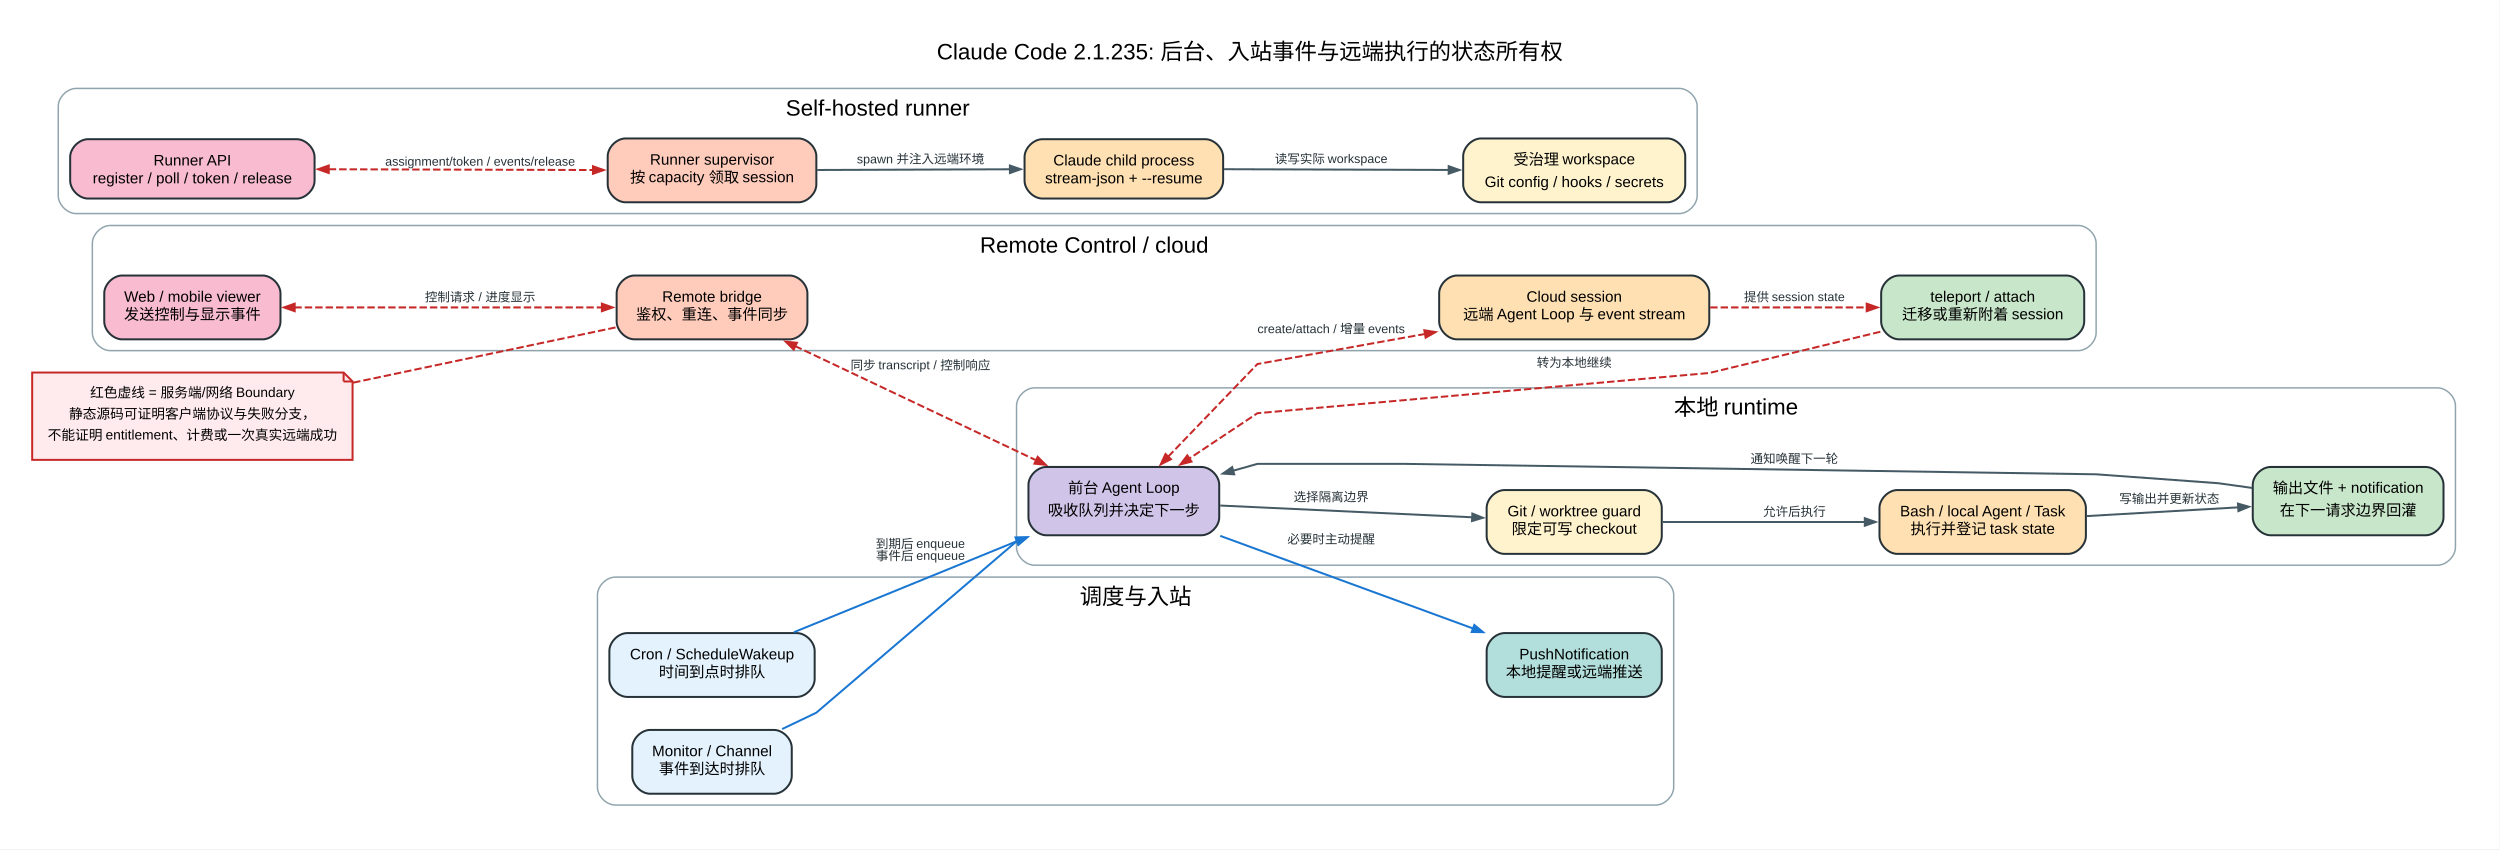
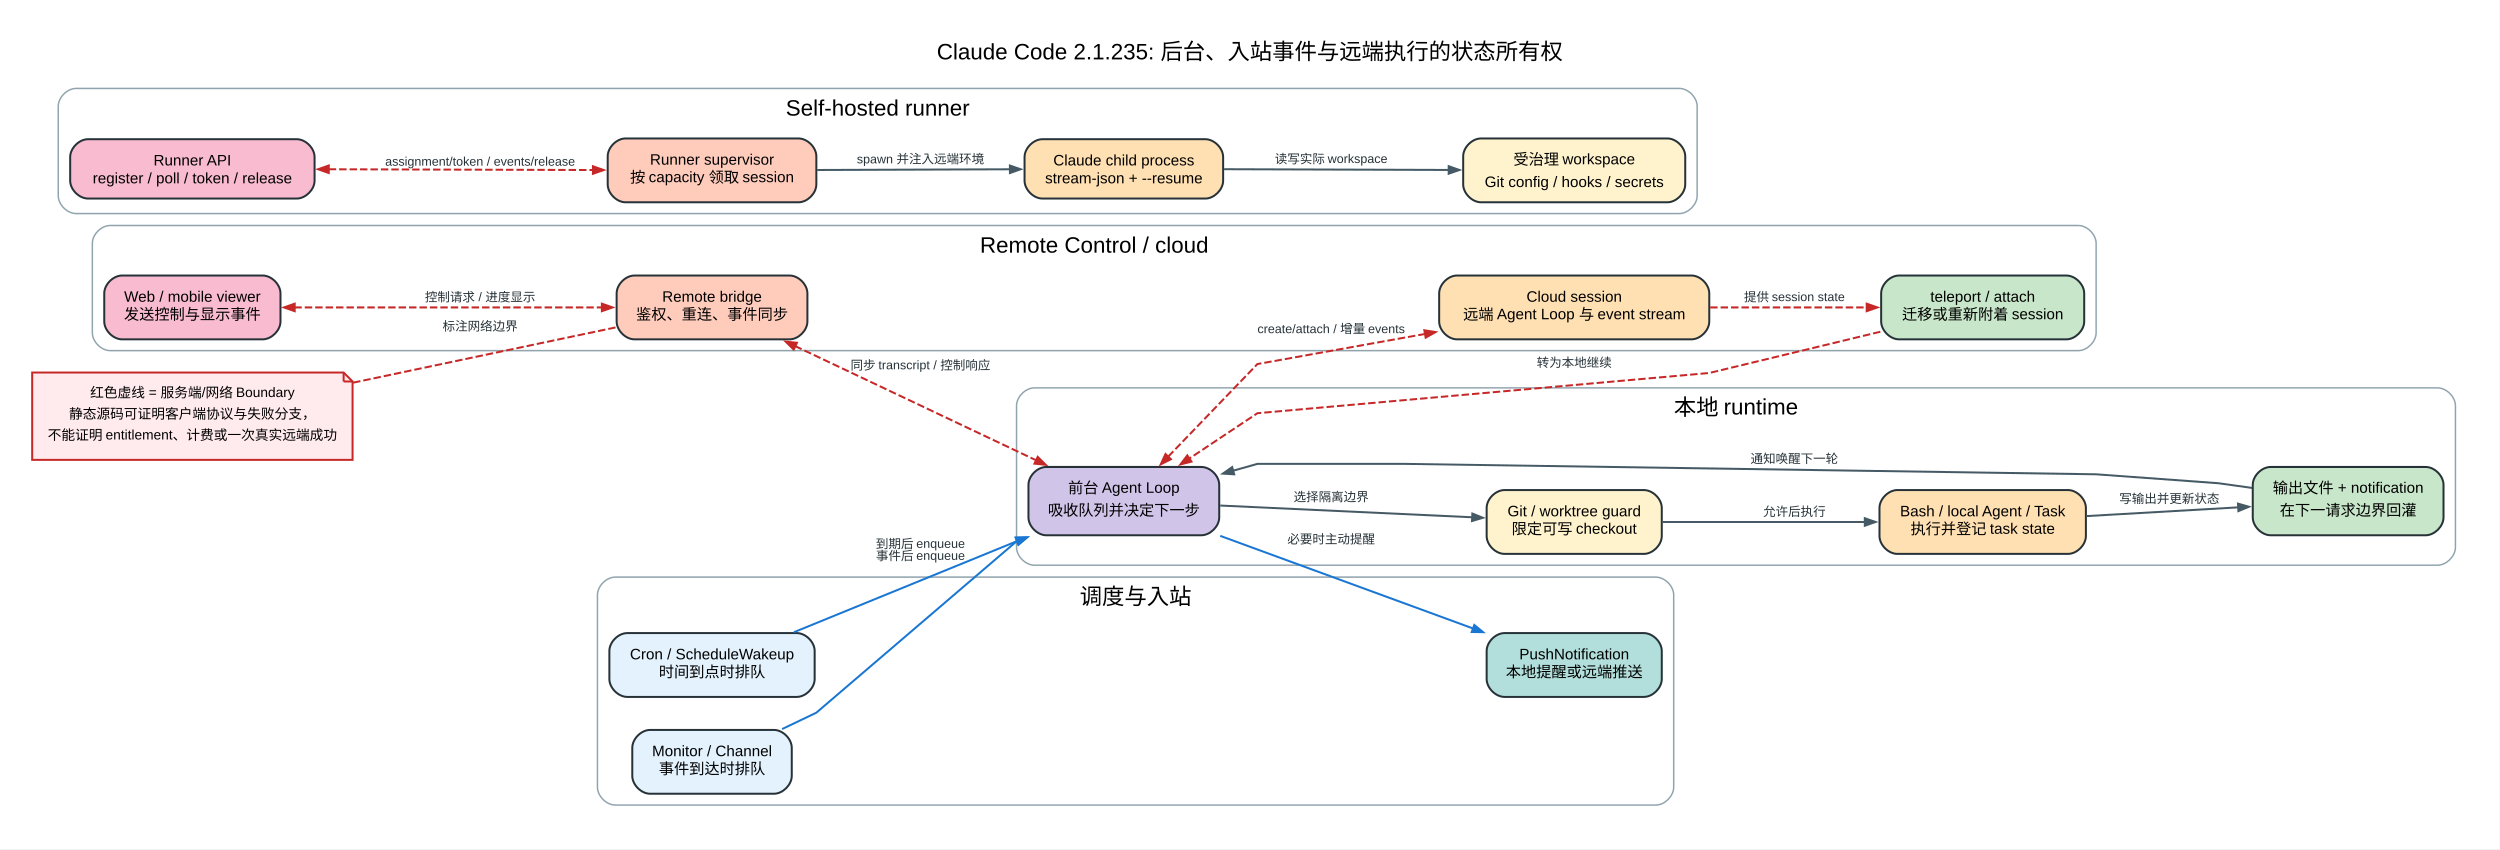
<svg xmlns="http://www.w3.org/2000/svg" width="1678pt" height="570pt" viewBox="0.00 0.00 1678.00 570.00">
  <g id="graph0" class="graph" transform="scale(1 1) rotate(0) translate(21.6 548.35)">
    <polygon fill="#ffffff" stroke="none" points="-21.6,21.6 -21.6,-548.35 1656.09,-548.35 1656.09,21.6 -21.6,21.6" />
    <text xml:space="preserve" text-anchor="middle" x="817.24" y="-508.5" font-family="Arial, PingFang SC, Microsoft YaHei" font-size="15.00">Claude Code 2.1.235: 后台、入站事件与远端执行的状态所有权</text>
    <g id="clust1" class="cluster">
      <path fill="#ffffff" stroke="#90a4ae" d="M672.7,-169C672.7,-169 1614.49,-169 1614.49,-169 1620.49,-169 1626.49,-175 1626.49,-181 1626.49,-181 1626.49,-276 1626.49,-276 1626.49,-282 1620.49,-288 1614.49,-288 1614.49,-288 672.7,-288 672.7,-288 666.7,-288 660.7,-282 660.7,-276 660.7,-276 660.7,-181 660.7,-181 660.7,-175 666.7,-169 672.7,-169" />
      <text xml:space="preserve" text-anchor="middle" x="1143.6" y="-269.75" font-family="Arial, PingFang SC, Microsoft YaHei" font-size="15.00">本地 runtime</text>
    </g>
    <g id="clust2" class="cluster">
      <path fill="#ffffff" stroke="#90a4ae" d="M391.41,-8C391.41,-8 1089.78,-8 1089.78,-8 1095.78,-8 1101.78,-14 1101.78,-20 1101.78,-20 1101.78,-149 1101.78,-149 1101.78,-155 1095.78,-161 1089.78,-161 1089.78,-161 391.41,-161 391.41,-161 385.41,-161 379.41,-155 379.41,-149 379.41,-149 379.41,-20 379.41,-20 379.41,-14 385.41,-8 391.41,-8" />
      <text xml:space="preserve" text-anchor="middle" x="740.6" y="-142.75" font-family="Arial, PingFang SC, Microsoft YaHei" font-size="15.00">调度与入站</text>
    </g>
    <g id="clust3" class="cluster">
      <path fill="#ffffff" stroke="#90a4ae" d="M52.38,-313C52.38,-313 1373.32,-313 1373.32,-313 1379.32,-313 1385.32,-319 1385.32,-325 1385.32,-325 1385.32,-385 1385.32,-385 1385.32,-391 1379.32,-397 1373.32,-397 1373.32,-397 52.38,-397 52.38,-397 46.38,-397 40.38,-391 40.38,-385 40.38,-385 40.38,-325 40.38,-325 40.38,-319 46.38,-313 52.38,-313" />
      <text xml:space="preserve" text-anchor="middle" x="712.85" y="-378.75" font-family="Arial, PingFang SC, Microsoft YaHei" font-size="15.00">Remote Control / cloud</text>
    </g>
    <g id="clust4" class="cluster">
      <path fill="#ffffff" stroke="#90a4ae" d="M29.5,-405C29.5,-405 1105.53,-405 1105.53,-405 1111.53,-405 1117.53,-411 1117.53,-417 1117.53,-417 1117.53,-477 1117.53,-477 1117.53,-483 1111.53,-489 1105.53,-489 1105.53,-489 29.5,-489 29.5,-489 23.5,-489 17.5,-483 17.5,-477 17.5,-477 17.5,-417 17.5,-417 17.5,-411 23.5,-405 29.5,-405" />
      <text xml:space="preserve" text-anchor="middle" x="567.52" y="-470.75" font-family="Arial, PingFang SC, Microsoft YaHei" font-size="15.00">Self-hosted runner</text>
    </g>
    <g id="node1" class="node">
      <path fill="#d1c4e9" stroke="#263238" stroke-width="1.35" d="M784.74,-234.92C784.74,-234.92 680.7,-234.92 680.7,-234.92 674.7,-234.92 668.7,-228.92 668.7,-222.92 668.7,-222.92 668.7,-201.08 668.7,-201.08 668.7,-195.08 674.7,-189.08 680.7,-189.08 680.7,-189.08 784.74,-189.08 784.74,-189.08 790.74,-189.08 796.74,-195.08 796.74,-201.08 796.74,-201.08 796.74,-222.92 796.74,-222.92 796.74,-228.92 790.74,-234.92 784.74,-234.92" />
      <text xml:space="preserve" text-anchor="middle" x="732.72" y="-217.31" font-family="Arial, PingFang SC, Microsoft YaHei" font-size="10.20">前台 Agent Loop</text>
      <text xml:space="preserve" text-anchor="middle" x="732.72" y="-202.31" font-family="Arial, PingFang SC, Microsoft YaHei" font-size="10.20">吸收队列并决定下一步</text>
    </g>
    <g id="node2" class="node">
      <path fill="#fff3cd" stroke="#263238" stroke-width="1.35" d="M1081.78,-219.42C1081.78,-219.42 988.24,-219.42 988.24,-219.42 982.24,-219.42 976.24,-213.42 976.24,-207.42 976.24,-207.42 976.24,-188.58 976.24,-188.58 976.24,-182.58 982.24,-176.58 988.24,-176.58 988.24,-176.58 1081.78,-176.58 1081.78,-176.58 1087.78,-176.58 1093.78,-182.58 1093.78,-188.58 1093.78,-188.58 1093.78,-207.42 1093.78,-207.42 1093.78,-213.42 1087.78,-219.42 1081.78,-219.42" />
      <text xml:space="preserve" text-anchor="middle" x="1035.01" y="-201.81" font-family="Arial, PingFang SC, Microsoft YaHei" font-size="10.20">Git / worktree guard</text>
      <text xml:space="preserve" text-anchor="middle" x="1035.01" y="-189.81" font-family="Arial, PingFang SC, Microsoft YaHei" font-size="10.20">限定可写 checkout</text>
    </g>
    <g id="edge1" class="edge">
      <path fill="none" stroke="#455a64" stroke-width="1.35" d="M797.41,-209.03C847.08,-206.71 915.92,-203.51 966.53,-201.15" />
      <polygon fill="#455a64" stroke="#455a64" stroke-width="1.35" points="966.65,-203.66 973.72,-200.81 966.41,-198.63 966.65,-203.66" />
      <text xml:space="preserve" text-anchor="middle" x="871.87" y="-211.88" font-family="Arial, PingFang SC, Microsoft YaHei" font-size="8.40" fill="#263238">选择隔离边界</text>
    </g>
    <g id="node7" class="node">
      <path fill="#b2dfdb" stroke="#263238" stroke-width="1.35" d="M1081.78,-123.42C1081.78,-123.42 988.24,-123.42 988.24,-123.42 982.24,-123.42 976.24,-117.42 976.24,-111.42 976.24,-111.42 976.24,-92.58 976.24,-92.58 976.24,-86.58 982.24,-80.58 988.24,-80.58 988.24,-80.58 1081.78,-80.58 1081.78,-80.58 1087.78,-80.58 1093.78,-86.58 1093.78,-92.58 1093.78,-92.58 1093.78,-111.42 1093.78,-111.42 1093.78,-117.42 1087.78,-123.42 1081.78,-123.42" />
      <text xml:space="preserve" text-anchor="middle" x="1035.01" y="-105.81" font-family="Arial, PingFang SC, Microsoft YaHei" font-size="10.20">PushNotification</text>
      <text xml:space="preserve" text-anchor="middle" x="1035.01" y="-93.81" font-family="Arial, PingFang SC, Microsoft YaHei" font-size="10.20">本地提醒或远端推送</text>
    </g>
    <g id="edge7" class="edge">
      <path fill="none" stroke="#1976d2" stroke-width="1.35" d="M797.41,-188.67C847.29,-170.4 916.49,-145.05 967.16,-126.49" />
      <polygon fill="#1976d2" stroke="#1976d2" stroke-width="1.35" points="967.95,-128.88 973.85,-124.04 966.22,-124.15 967.95,-128.88" />
      <text xml:space="preserve" text-anchor="middle" x="871.87" y="-183.52" font-family="Arial, PingFang SC, Microsoft YaHei" font-size="8.40" fill="#263238">必要时主动提醒</text>
    </g>
    <g id="node10" class="node">
      <path fill="#ffe0b2" stroke="#263238" stroke-width="1.35" d="M1113.66,-363.42C1113.66,-363.42 956.37,-363.42 956.37,-363.42 950.37,-363.42 944.37,-357.42 944.37,-351.42 944.37,-351.42 944.37,-332.58 944.37,-332.58 944.37,-326.58 950.37,-320.58 956.37,-320.58 956.37,-320.58 1113.66,-320.58 1113.66,-320.58 1119.66,-320.58 1125.66,-326.58 1125.66,-332.58 1125.66,-332.58 1125.66,-351.42 1125.66,-351.42 1125.66,-357.42 1119.66,-363.42 1113.66,-363.42" />
      <text xml:space="preserve" text-anchor="middle" x="1035.01" y="-345.81" font-family="Arial, PingFang SC, Microsoft YaHei" font-size="10.20">Cloud session</text>
      <text xml:space="preserve" text-anchor="middle" x="1035.01" y="-333.81" font-family="Arial, PingFang SC, Microsoft YaHei" font-size="10.20">远端 Agent Loop 与 event stream</text>
    </g>
    <g id="edge10" class="edge">
      <path fill="none" stroke="#c62828" stroke-width="1.35" stroke-dasharray="5,2" d="M762.47,-241.84C788.36,-268.71 822.37,-304 822.37,-304 822.37,-304 880.01,-314.35 935.14,-324.25" />
      <polygon fill="#c62828" stroke="#c62828" stroke-width="1.35" points="764.32,-240.12 757.51,-236.69 760.69,-243.62 764.32,-240.12" />
      <polygon fill="#c62828" stroke="#c62828" stroke-width="1.35" points="934.41,-326.68 941.94,-325.47 935.3,-321.72 934.41,-326.68" />
      <text xml:space="preserve" text-anchor="middle" x="871.87" y="-324.74" font-family="Arial, PingFang SC, Microsoft YaHei" font-size="8.40" fill="#263238">create/attach / 增量 events</text>
    </g>
    <g id="node3" class="node">
      <path fill="#ffe0b2" stroke="#263238" stroke-width="1.35" d="M1366.45,-219.42C1366.45,-219.42 1251.91,-219.42 1251.91,-219.42 1245.91,-219.42 1239.91,-213.42 1239.91,-207.42 1239.91,-207.42 1239.91,-188.58 1239.91,-188.58 1239.91,-182.58 1245.91,-176.58 1251.91,-176.58 1251.91,-176.58 1366.45,-176.58 1366.45,-176.58 1372.45,-176.58 1378.45,-182.58 1378.45,-188.58 1378.45,-188.58 1378.45,-207.42 1378.45,-207.42 1378.45,-213.42 1372.45,-219.42 1366.45,-219.42" />
      <text xml:space="preserve" text-anchor="middle" x="1309.18" y="-201.81" font-family="Arial, PingFang SC, Microsoft YaHei" font-size="10.20">Bash / local Agent / Task</text>
      <text xml:space="preserve" text-anchor="middle" x="1309.18" y="-189.81" font-family="Arial, PingFang SC, Microsoft YaHei" font-size="10.20">执行并登记 task state</text>
    </g>
    <g id="edge2" class="edge">
      <path fill="none" stroke="#455a64" stroke-width="1.35" d="M1094.4,-198C1134.06,-198 1186.97,-198 1230.23,-198" />
      <polygon fill="#455a64" stroke="#455a64" stroke-width="1.35" points="1230.06,-200.52 1237.26,-198 1230.06,-195.48 1230.06,-200.52" />
      <text xml:space="preserve" text-anchor="middle" x="1182.78" y="-202.02" font-family="Arial, PingFang SC, Microsoft YaHei" font-size="8.40" fill="#263238">允许后执行</text>
    </g>
    <g id="node4" class="node">
      <path fill="#c8e6c9" stroke="#263238" stroke-width="1.35" d="M1606.49,-234.92C1606.49,-234.92 1502.45,-234.92 1502.45,-234.92 1496.45,-234.92 1490.45,-228.92 1490.45,-222.92 1490.45,-222.92 1490.45,-201.08 1490.45,-201.08 1490.45,-195.08 1496.45,-189.08 1502.45,-189.08 1502.45,-189.08 1606.49,-189.08 1606.49,-189.08 1612.49,-189.08 1618.49,-195.08 1618.49,-201.08 1618.49,-201.08 1618.49,-222.92 1618.49,-222.92 1618.49,-228.92 1612.49,-234.92 1606.49,-234.92" />
      <text xml:space="preserve" text-anchor="middle" x="1554.47" y="-217.31" font-family="Arial, PingFang SC, Microsoft YaHei" font-size="10.20">输出文件 + notification</text>
      <text xml:space="preserve" text-anchor="middle" x="1554.47" y="-202.31" font-family="Arial, PingFang SC, Microsoft YaHei" font-size="10.20">在下一请求边界回灌</text>
    </g>
    <g id="edge3" class="edge">
      <path fill="none" stroke="#455a64" stroke-width="1.35" d="M1378.92,-201.96C1410.77,-203.79 1448.64,-205.97 1480.95,-207.83" />
      <polygon fill="#455a64" stroke="#455a64" stroke-width="1.35" points="1480.53,-210.33 1487.86,-208.22 1480.82,-205.29 1480.53,-210.33" />
      <text xml:space="preserve" text-anchor="middle" x="1434.45" y="-210.69" font-family="Arial, PingFang SC, Microsoft YaHei" font-size="8.40" fill="#263238">写输出并更新状态</text>
    </g>
    <g id="edge4" class="edge">
      <path fill="none" stroke="#455a64" stroke-width="1.35" d="M1490.05,-220.85C1477.16,-222.65 1467.45,-224 1467.45,-224 1467.45,-224 1385.32,-230 1385.32,-230 1385.32,-230 921.37,-237 921.37,-237 921.37,-237 822.37,-237 822.37,-237 822.37,-237 815.68,-235.11 805.98,-232.38" />
      <polygon fill="#455a64" stroke="#455a64" stroke-width="1.35" points="806.79,-229.99 799.17,-230.46 805.42,-234.84 806.79,-229.99" />
      <text xml:space="preserve" text-anchor="middle" x="1182.78" y="-237.52" font-family="Arial, PingFang SC, Microsoft YaHei" font-size="8.40" fill="#263238">通知唤醒下一轮</text>
    </g>
    <g id="node5" class="node">
      <path fill="#e3f2fd" stroke="#263238" stroke-width="1.35" d="M513.2,-123.42C513.2,-123.42 399.41,-123.42 399.41,-123.42 393.41,-123.42 387.41,-117.42 387.41,-111.42 387.41,-111.42 387.41,-92.58 387.41,-92.58 387.41,-86.58 393.41,-80.58 399.41,-80.58 399.41,-80.58 513.2,-80.58 513.2,-80.58 519.2,-80.58 525.2,-86.58 525.2,-92.58 525.2,-92.58 525.2,-111.42 525.2,-111.42 525.2,-117.42 519.2,-123.42 513.2,-123.42" />
      <text xml:space="preserve" text-anchor="middle" x="456.31" y="-105.81" font-family="Arial, PingFang SC, Microsoft YaHei" font-size="10.20">Cron / ScheduleWakeup</text>
      <text xml:space="preserve" text-anchor="middle" x="456.31" y="-93.81" font-family="Arial, PingFang SC, Microsoft YaHei" font-size="10.20">时间到点时排队</text>
    </g>
    <g id="edge5" class="edge">
      <path fill="none" stroke="#1976d2" stroke-width="1.35" d="M511.28,-124.02C571.54,-148.61 660.7,-185 660.7,-185 660.7,-185 660.93,-185.08 661.34,-185.24" />
      <polygon fill="#1976d2" stroke="#1976d2" stroke-width="1.35" points="660.16,-187.49 667.79,-187.69 661.96,-182.78 660.16,-187.49" />
      <text xml:space="preserve" text-anchor="middle" x="596.2" y="-180.39" font-family="Arial, PingFang SC, Microsoft YaHei" font-size="8.40" fill="#263238">到期后 enqueue</text>
    </g>
    <g id="node6" class="node">
      <path fill="#e3f2fd" stroke="#263238" stroke-width="1.35" d="M497.83,-58.42C497.83,-58.42 414.79,-58.42 414.79,-58.42 408.79,-58.42 402.79,-52.42 402.79,-46.42 402.79,-46.42 402.79,-27.58 402.79,-27.58 402.79,-21.58 408.79,-15.58 414.79,-15.58 414.79,-15.58 497.83,-15.58 497.83,-15.58 503.83,-15.58 509.83,-21.58 509.83,-27.58 509.83,-27.58 509.83,-46.42 509.83,-46.42 509.83,-52.42 503.83,-58.42 497.83,-58.42" />
      <text xml:space="preserve" text-anchor="middle" x="456.31" y="-40.81" font-family="Arial, PingFang SC, Microsoft YaHei" font-size="10.20">Monitor / Channel</text>
      <text xml:space="preserve" text-anchor="middle" x="456.31" y="-28.81" font-family="Arial, PingFang SC, Microsoft YaHei" font-size="10.20">事件到达时排队</text>
    </g>
    <g id="edge6" class="edge">
      <path fill="none" stroke="#1976d2" stroke-width="1.35" d="M503.35,-59.01C516.01,-65.06 526.33,-70 526.33,-70 526.33,-70 660.7,-185 660.7,-185 660.7,-185 660.93,-185.08 661.34,-185.24" />
      <polygon fill="#1976d2" stroke="#1976d2" stroke-width="1.35" points="660.16,-187.49 667.79,-187.69 661.96,-182.78 660.16,-187.49" />
      <text xml:space="preserve" text-anchor="middle" x="596.2" y="-172.33" font-family="Arial, PingFang SC, Microsoft YaHei" font-size="8.40" fill="#263238">事件后 enqueue</text>
    </g>
    <g id="node8" class="node">
      <path fill="#f8bbd0" stroke="#263238" stroke-width="1.35" d="M154.66,-363.42C154.66,-363.42 60.37,-363.42 60.37,-363.42 54.37,-363.42 48.37,-357.42 48.37,-351.42 48.37,-351.42 48.37,-332.58 48.37,-332.58 48.37,-326.58 54.37,-320.58 60.37,-320.58 60.37,-320.58 154.66,-320.58 154.66,-320.58 160.66,-320.58 166.66,-326.58 166.66,-332.58 166.66,-332.58 166.66,-351.42 166.66,-351.42 166.66,-357.42 160.66,-363.42 154.66,-363.42" />
      <text xml:space="preserve" text-anchor="middle" x="107.52" y="-345.81" font-family="Arial, PingFang SC, Microsoft YaHei" font-size="10.20">Web / mobile viewer</text>
      <text xml:space="preserve" text-anchor="middle" x="107.52" y="-333.81" font-family="Arial, PingFang SC, Microsoft YaHei" font-size="10.20">发送控制与显示事件</text>
    </g>
    <g id="node9" class="node">
      <path fill="#ffccbc" stroke="#263238" stroke-width="1.35" d="M508.33,-363.42C508.33,-363.42 404.29,-363.42 404.29,-363.42 398.29,-363.42 392.29,-357.42 392.29,-351.42 392.29,-351.42 392.29,-332.58 392.29,-332.58 392.29,-326.58 398.29,-320.58 404.29,-320.58 404.29,-320.58 508.33,-320.58 508.33,-320.58 514.33,-320.58 520.33,-326.58 520.33,-332.58 520.33,-332.58 520.33,-351.42 520.33,-351.42 520.33,-357.42 514.33,-363.42 508.33,-363.42" />
      <text xml:space="preserve" text-anchor="middle" x="456.31" y="-345.81" font-family="Arial, PingFang SC, Microsoft YaHei" font-size="10.20">Remote bridge</text>
      <text xml:space="preserve" text-anchor="middle" x="456.31" y="-333.81" font-family="Arial, PingFang SC, Microsoft YaHei" font-size="10.20">鉴权、重连、事件同步</text>
    </g>
    <g id="edge8" class="edge">
      <path fill="none" stroke="#c62828" stroke-width="1.35" stroke-dasharray="5,2" d="M175.94,-342C235.3,-342 321.53,-342 382.46,-342" />
      <polygon fill="#c62828" stroke="#c62828" stroke-width="1.35" points="176.2,-339.48 169,-342 176.2,-344.52 176.2,-339.48" />
      <polygon fill="#c62828" stroke="#c62828" stroke-width="1.35" points="382.39,-344.52 389.59,-342 382.39,-339.48 382.39,-344.52" />
      <text xml:space="preserve" text-anchor="middle" x="300.66" y="-346.02" font-family="Arial, PingFang SC, Microsoft YaHei" font-size="8.40" fill="#263238">控制请求 / 进度显示</text>
    </g>
    <g id="edge9" class="edge">
      <path fill="none" stroke="#c62828" stroke-width="1.35" stroke-dasharray="5,2" d="M511.93,-316.13C558.85,-293.9 626.29,-261.95 674.07,-239.31" />
      <polygon fill="#c62828" stroke="#c62828" stroke-width="1.35" points="511.14,-313.71 505.71,-319.07 513.29,-318.27 511.14,-313.71" />
      <polygon fill="#c62828" stroke="#c62828" stroke-width="1.35" points="674.89,-241.72 680.31,-236.36 672.73,-237.16 674.89,-241.72" />
      <text xml:space="preserve" text-anchor="middle" x="596.2" y="-300.26" font-family="Arial, PingFang SC, Microsoft YaHei" font-size="8.40" fill="#263238">同步 transcript / 控制响应</text>
    </g>
    <g id="node11" class="node">
      <path fill="#c8e6c9" stroke="#263238" stroke-width="1.35" d="M1365.32,-363.42C1365.32,-363.42 1253.03,-363.42 1253.03,-363.42 1247.03,-363.42 1241.03,-357.42 1241.03,-351.42 1241.03,-351.42 1241.03,-332.58 1241.03,-332.58 1241.03,-326.58 1247.03,-320.58 1253.03,-320.58 1253.03,-320.58 1365.32,-320.58 1365.32,-320.58 1371.32,-320.58 1377.32,-326.58 1377.32,-332.58 1377.32,-332.58 1377.32,-351.42 1377.32,-351.42 1377.32,-357.42 1371.32,-363.42 1365.32,-363.42" />
      <text xml:space="preserve" text-anchor="middle" x="1309.18" y="-345.81" font-family="Arial, PingFang SC, Microsoft YaHei" font-size="10.20">teleport / attach</text>
      <text xml:space="preserve" text-anchor="middle" x="1309.18" y="-333.81" font-family="Arial, PingFang SC, Microsoft YaHei" font-size="10.20">迁移或重新附着 session</text>
    </g>
    <g id="edge11" class="edge">
      <path fill="none" stroke="#c62828" stroke-width="1.35" stroke-dasharray="5,2" d="M1126.26,-342C1160.35,-342 1198.78,-342 1231.51,-342" />
      <polygon fill="#c62828" stroke="#c62828" stroke-width="1.35" points="1231.34,-344.52 1238.54,-342 1231.34,-339.48 1231.34,-344.52" />
      <text xml:space="preserve" text-anchor="middle" x="1182.78" y="-346.02" font-family="Arial, PingFang SC, Microsoft YaHei" font-size="8.40" fill="#263238">提供 session state</text>
    </g>
    <g id="edge12" class="edge">
      <path fill="none" stroke="#c62828" stroke-width="1.35" stroke-dasharray="5,2" d="M1240.48,-325.68C1188.53,-313.16 1125.66,-298 1125.66,-298 1125.66,-298 822.37,-271 822.37,-271 822.37,-271 799.26,-255.62 776.63,-240.56" />
      <polygon fill="#c62828" stroke="#c62828" stroke-width="1.35" points="778.11,-238.51 770.72,-236.62 775.31,-242.71 778.11,-238.51" />
      <text xml:space="preserve" text-anchor="middle" x="1035.01" y="-302.02" font-family="Arial, PingFang SC, Microsoft YaHei" font-size="8.40" fill="#263238">转为本地继续</text>
    </g>
    <g id="node12" class="node">
      <path fill="#f8bbd0" stroke="#263238" stroke-width="1.35" d="M177.54,-454.92C177.54,-454.92 37.5,-454.92 37.5,-454.92 31.5,-454.92 25.5,-448.92 25.5,-442.92 25.5,-442.92 25.5,-427.08 25.5,-427.08 25.5,-421.08 31.5,-415.08 37.5,-415.08 37.5,-415.08 177.54,-415.08 177.54,-415.08 183.54,-415.08 189.54,-421.08 189.54,-427.08 189.54,-427.08 189.54,-442.92 189.54,-442.92 189.54,-448.92 183.54,-454.92 177.54,-454.92" />
      <text xml:space="preserve" text-anchor="middle" x="107.52" y="-437.31" font-family="Arial, PingFang SC, Microsoft YaHei" font-size="10.20">Runner API</text>
      <text xml:space="preserve" text-anchor="middle" x="107.52" y="-425.31" font-family="Arial, PingFang SC, Microsoft YaHei" font-size="10.20">register / poll / token / release</text>
    </g>
    <g id="node13" class="node">
      <path fill="#ffccbc" stroke="#263238" stroke-width="1.35" d="M514.33,-455.42C514.33,-455.42 398.29,-455.42 398.29,-455.42 392.29,-455.42 386.29,-449.42 386.29,-443.42 386.29,-443.42 386.29,-424.58 386.29,-424.58 386.29,-418.58 392.29,-412.58 398.29,-412.58 398.29,-412.58 514.33,-412.58 514.33,-412.58 520.33,-412.58 526.33,-418.58 526.33,-424.58 526.33,-424.58 526.33,-443.42 526.33,-443.42 526.33,-449.42 520.33,-455.42 514.33,-455.42" />
      <text xml:space="preserve" text-anchor="middle" x="456.31" y="-437.81" font-family="Arial, PingFang SC, Microsoft YaHei" font-size="10.20">Runner supervisor</text>
      <text xml:space="preserve" text-anchor="middle" x="456.31" y="-425.81" font-family="Arial, PingFang SC, Microsoft YaHei" font-size="10.20">按 capacity 领取 session</text>
    </g>
    <g id="edge13" class="edge">
      <path fill="none" stroke="#c62828" stroke-width="1.35" stroke-dasharray="5,2" d="M199.04,-434.74C254.14,-434.58 323.85,-434.38 376.65,-434.23" />
      <polygon fill="#c62828" stroke="#c62828" stroke-width="1.35" points="199.06,-432.22 191.87,-434.76 199.08,-437.26 199.06,-432.22" />
      <polygon fill="#c62828" stroke="#c62828" stroke-width="1.35" points="376.4,-436.75 383.6,-434.21 376.39,-431.71 376.4,-436.75" />
      <text xml:space="preserve" text-anchor="middle" x="300.66" y="-437.14" font-family="Arial, PingFang SC, Microsoft YaHei" font-size="8.40" fill="#263238">assignment/token / events/release</text>
    </g>
    <g id="node14" class="node">
      <path fill="#ffe0b2" stroke="#263238" stroke-width="1.35" d="M787.37,-454.92C787.37,-454.92 678.08,-454.92 678.08,-454.92 672.08,-454.92 666.08,-448.92 666.08,-442.92 666.08,-442.92 666.08,-427.08 666.08,-427.08 666.08,-421.08 672.08,-415.08 678.08,-415.08 678.08,-415.08 787.37,-415.08 787.37,-415.08 793.37,-415.08 799.37,-421.08 799.37,-427.08 799.37,-427.08 799.37,-442.92 799.37,-442.92 799.37,-448.92 793.37,-454.92 787.37,-454.92" />
      <text xml:space="preserve" text-anchor="middle" x="732.72" y="-437.31" font-family="Arial, PingFang SC, Microsoft YaHei" font-size="10.20">Claude child process</text>
      <text xml:space="preserve" text-anchor="middle" x="732.72" y="-425.31" font-family="Arial, PingFang SC, Microsoft YaHei" font-size="10.20">stream-json + --resume</text>
    </g>
    <g id="edge14" class="edge">
      <path fill="none" stroke="#455a64" stroke-width="1.35" d="M526.91,-434.25C566.47,-434.4 616.03,-434.58 656.49,-434.73" />
      <polygon fill="#455a64" stroke="#455a64" stroke-width="1.35" points="656.25,-437.24 663.46,-434.75 656.27,-432.2 656.25,-437.24" />
      <text xml:space="preserve" text-anchor="middle" x="596.2" y="-438.7" font-family="Arial, PingFang SC, Microsoft YaHei" font-size="8.40" fill="#263238">spawn 并注入远端环境</text>
    </g>
    <g id="node15" class="node">
      <path fill="#fff3cd" stroke="#263238" stroke-width="1.35" d="M1097.53,-455.42C1097.53,-455.42 972.49,-455.42 972.49,-455.42 966.49,-455.42 960.49,-449.42 960.49,-443.42 960.49,-443.42 960.49,-424.58 960.49,-424.58 960.49,-418.58 966.49,-412.58 972.49,-412.58 972.49,-412.58 1097.53,-412.58 1097.53,-412.58 1103.53,-412.58 1109.53,-418.58 1109.53,-424.58 1109.53,-424.58 1109.53,-443.42 1109.53,-443.42 1109.53,-449.42 1103.53,-455.42 1097.53,-455.42" />
      <text xml:space="preserve" text-anchor="middle" x="1035.01" y="-437.81" font-family="Arial, PingFang SC, Microsoft YaHei" font-size="10.20">受治理 workspace</text>
      <text xml:space="preserve" text-anchor="middle" x="1035.01" y="-422.81" font-family="Arial, PingFang SC, Microsoft YaHei" font-size="10.20">Git config / hooks / secrets</text>
    </g>
    <g id="edge15" class="edge">
      <path fill="none" stroke="#455a64" stroke-width="1.35" d="M800,-434.78C844.46,-434.63 903.36,-434.44 950.95,-434.28" />
      <polygon fill="#455a64" stroke="#455a64" stroke-width="1.35" points="950.77,-436.8 957.96,-434.25 950.75,-431.76 950.77,-436.8" />
      <text xml:space="preserve" text-anchor="middle" x="871.87" y="-438.72" font-family="Arial, PingFang SC, Microsoft YaHei" font-size="8.40" fill="#263238">读写实际 workspace</text>
    </g>
    <g id="node16" class="node">
      <polygon fill="#ffebee" stroke="#c62828" stroke-width="1.35" points="209.04,-298.3 0,-298.3 0,-239.7 215.04,-239.7 215.04,-292.3 209.04,-298.3" />
      <polyline fill="none" stroke="#c62828" stroke-width="1.35" points="209.04,-298.3 209.04,-292.3" />
      <polyline fill="none" stroke="#c62828" stroke-width="1.35" points="215.04,-292.3 209.04,-292.3" />
      <text xml:space="preserve" text-anchor="middle" x="107.52" y="-281.63" font-family="Arial, PingFang SC, Microsoft YaHei" font-size="9.20">红色虚线 = 服务端/网络 Boundary</text>
      <text xml:space="preserve" text-anchor="middle" x="107.52" y="-267.38" font-family="Arial, PingFang SC, Microsoft YaHei" font-size="9.20">静态源码可证明客户端协议与失败分支，</text>
      <text xml:space="preserve" text-anchor="middle" x="107.52" y="-253.14" font-family="Arial, PingFang SC, Microsoft YaHei" font-size="9.20">不能证明 entitlement、计费或一次真实远端成功</text>
    </g>
    <g id="edge16" class="edge">
      <path fill="none" stroke="#c62828" stroke-width="1.35" stroke-dasharray="5,2" d="M215.4,-291.5C273.11,-303.65 342.41,-318.24 391.66,-328.6" />
+       <text xml:space="preserve" text-anchor="middle" x="300.66" y="-326.44" font-family="Arial, PingFang SC, Microsoft YaHei" font-size="8.40" fill="#263238">标注网络边界</text>
    </g>
  </g>
</svg>
